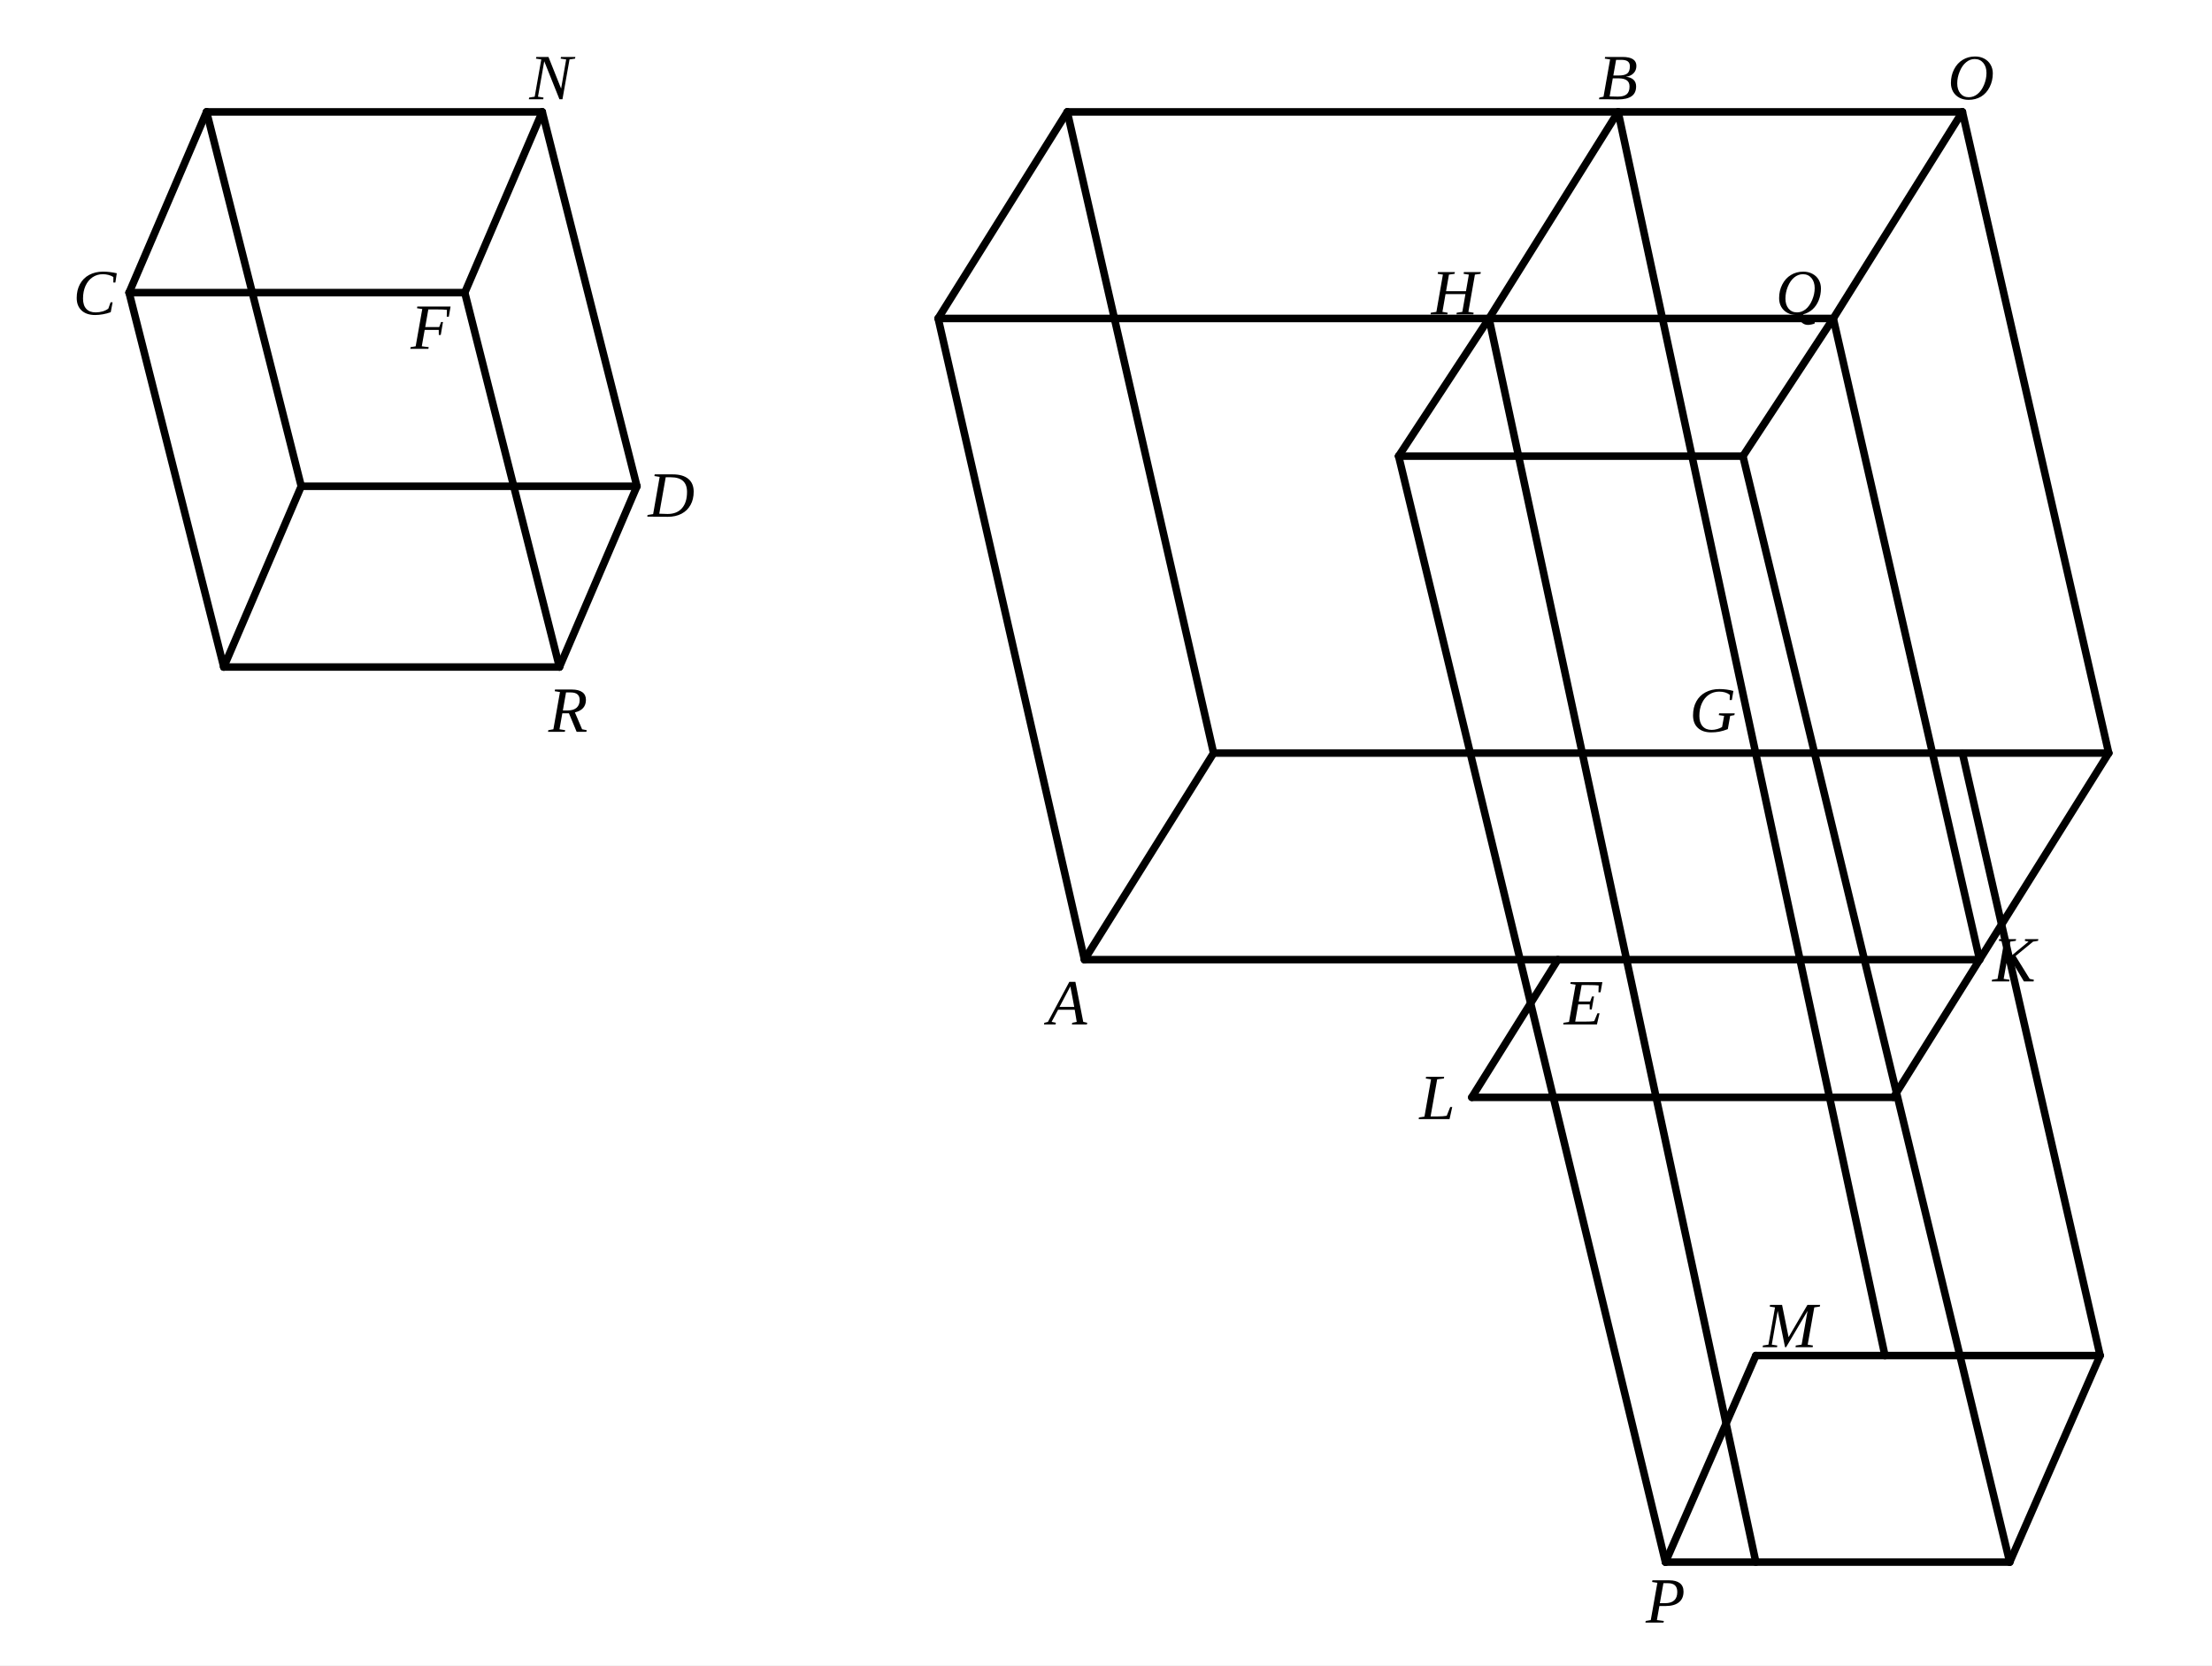
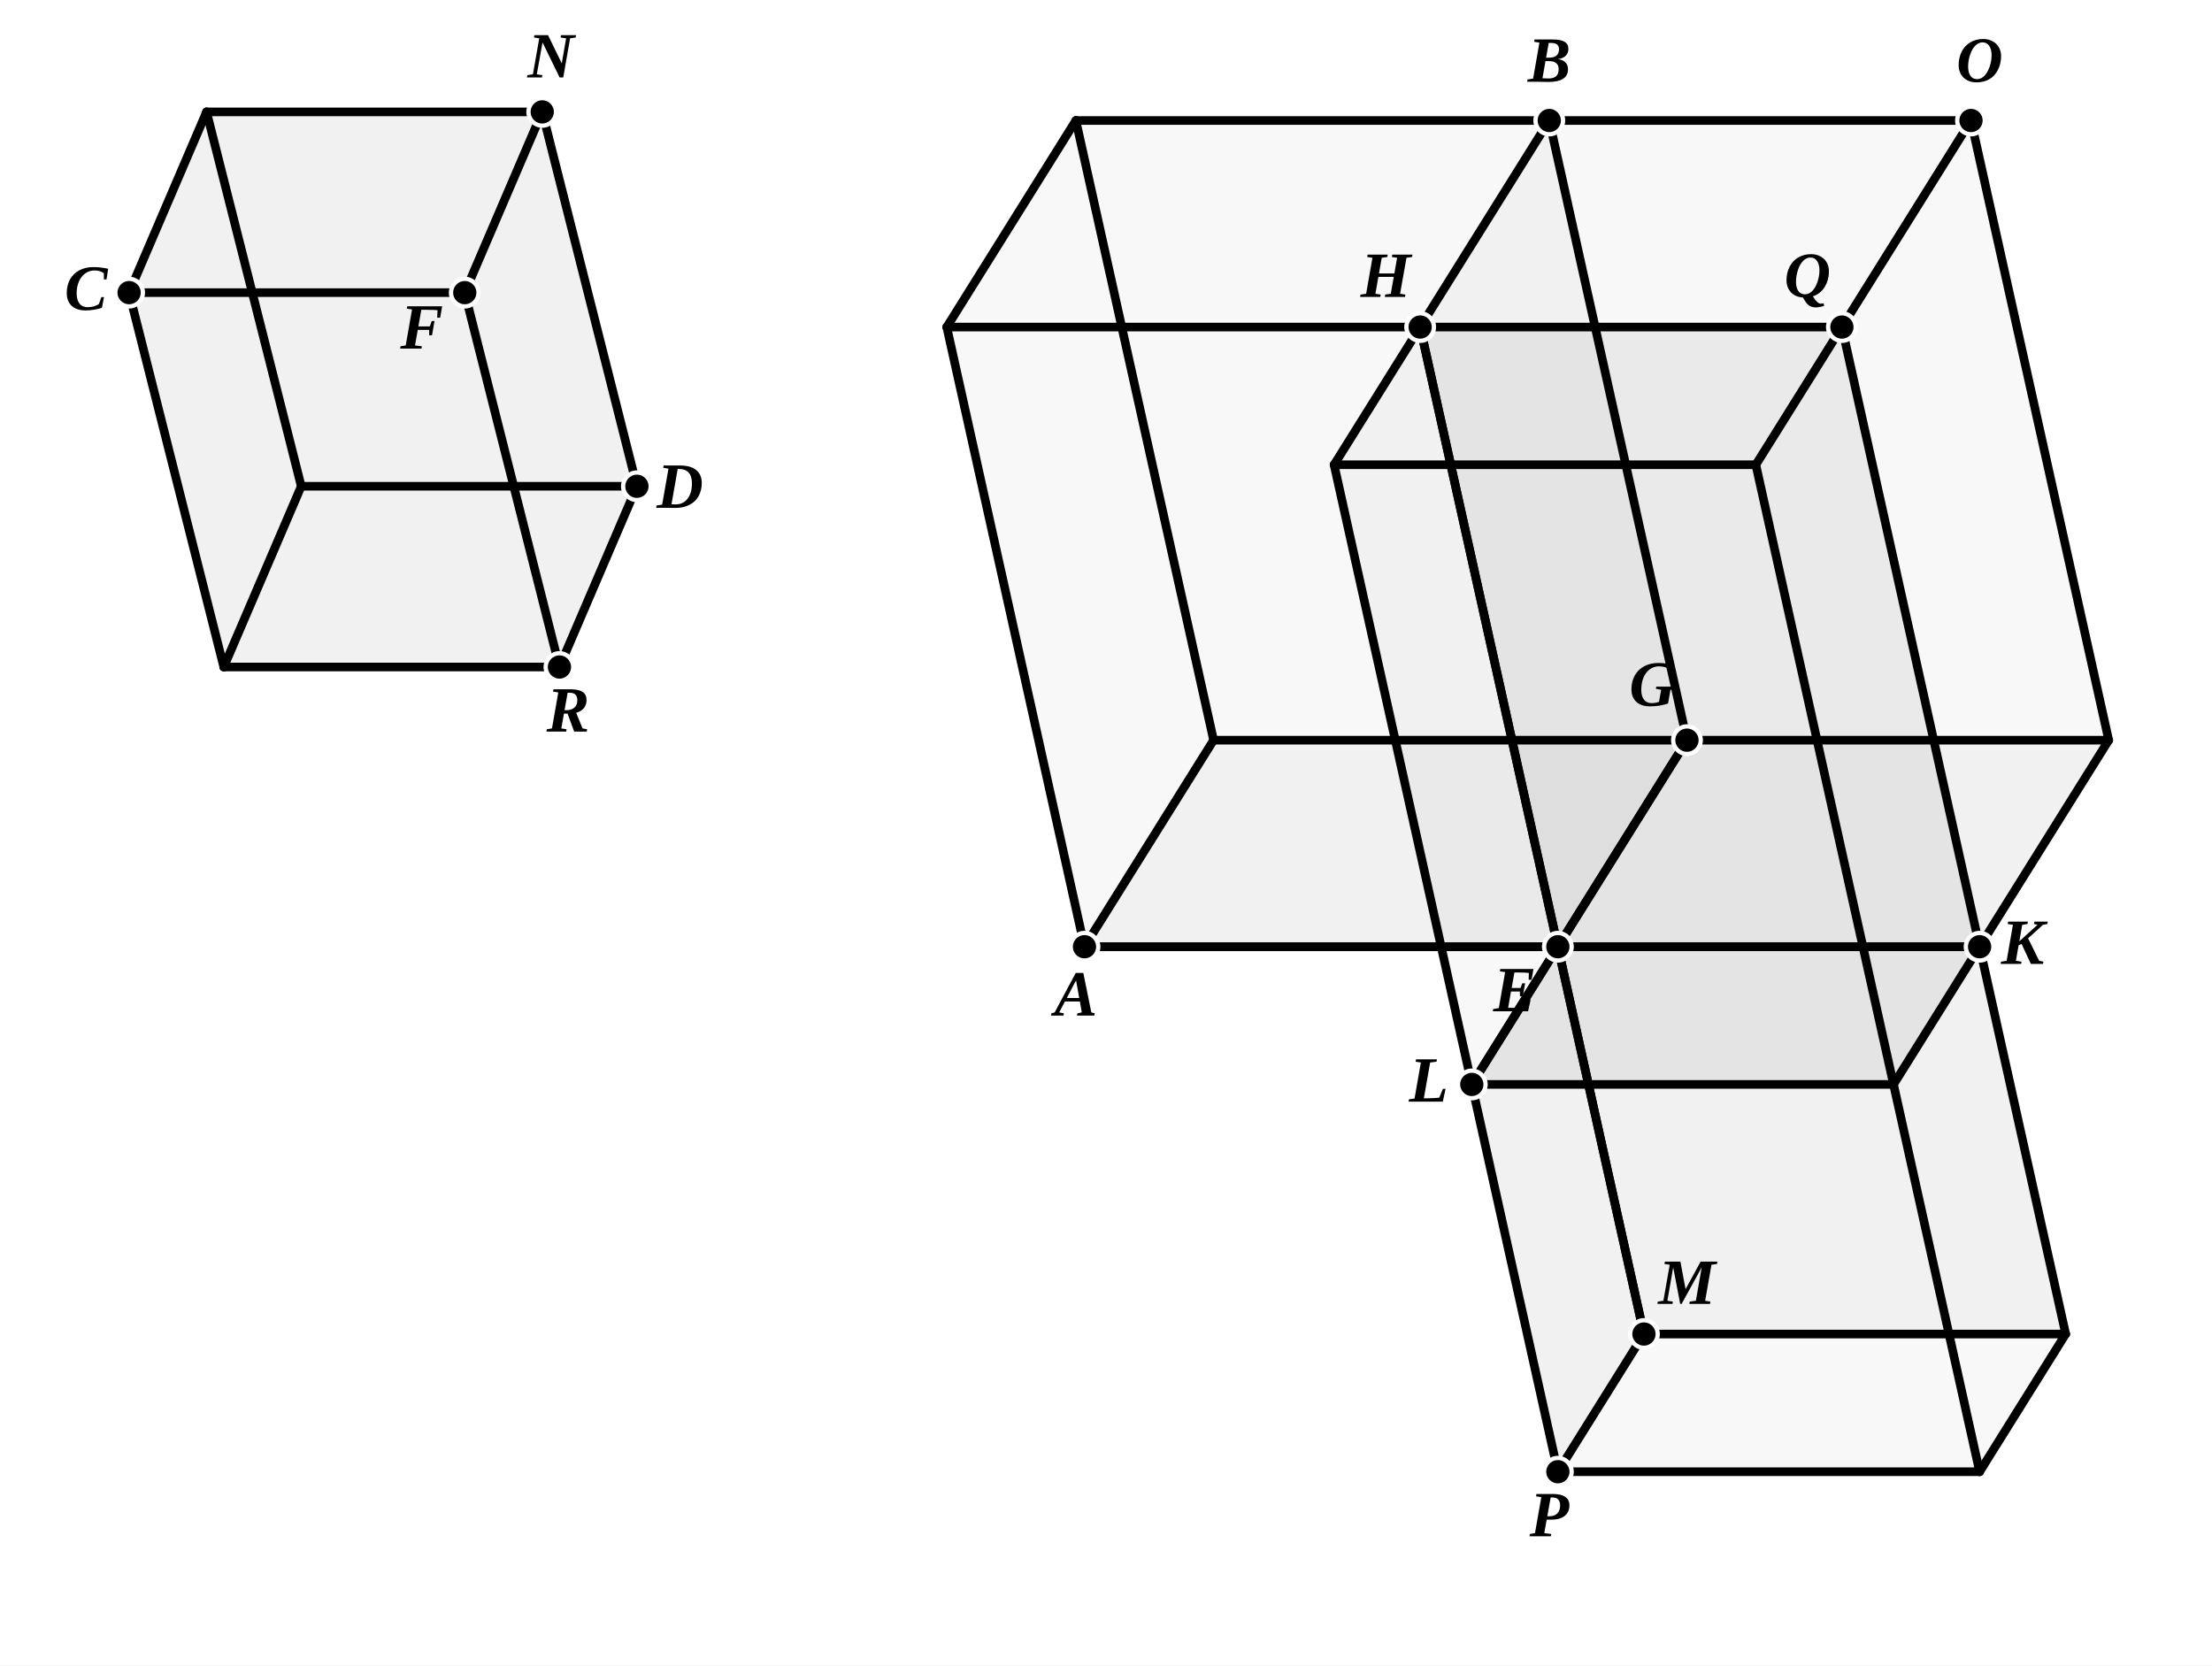
- <svg xmlns="http://www.w3.org/2000/svg" viewBox="0 0 514 387" width="100%" height="100%">
+ <svg xmlns="http://www.w3.org/2000/svg" viewBox="0 0 514 387" width="514" height="387" class="euclid-graphic" data-graphic-id="0346.g1" data-folio="0346" data-graphic="g1" data-proposition="XI.33">
  <style>
-     .bg { fill: #ffffff; }
-     .line { stroke: #000000; stroke-width: 1.75; stroke-linecap: round; stroke-linejoin: round; fill: none; }
-     .dashed { stroke: #000000; stroke-width: 1.5; stroke-dasharray: 4,3; stroke-linecap: round; stroke-linejoin: round; fill: none; }
-     .el { cursor: pointer; transition: stroke 0.15s ease; }
-     .el:hover .line, .el:hover .dashed { stroke: #0284c7; stroke-width: 2.5; }
-     .el:hover .lbl { fill: #0284c7; }
-     .lbl { font-family: "Times New Roman", Times, Georgia, serif; font-size: 15px; font-style: italic; fill: #000000; text-anchor: middle; dominant-baseline: central; user-select: none; }
+     .euclid-graphic {
+       font-family: 'Times New Roman', 'Georgia', serif;
+       font-style: italic;
+       background-color: #ffffff;
+     }
+     .geom-line {
+       stroke: #000000;
+       stroke-width: 2.0;
+       stroke-linecap: round;
+       stroke-linejoin: round;
+       fill: none;
+       transition: stroke 0.15s, stroke-width 0.15s;
+     }
+     .geom-dashed {
+       stroke: #000000;
+       stroke-width: 1.6;
+       stroke-dasharray: 4,3;
+       stroke-linecap: round;
+       stroke-linejoin: round;
+       fill: none;
+       transition: stroke 0.15s, stroke-width 0.15s;
+     }
+     .geom-polygon {
+       fill: #000000;
+       fill-opacity: 0.03;
+       stroke: none;
+       transition: fill-opacity 0.15s;
+     }
+     .wedge, .angle {
+       fill: #ef4444;
+       fill-opacity: 0.24;
+       stroke: #ef4444;
+       stroke-width: 2;
+       stroke-linejoin: round;
+       transition: opacity 0.12s ease;
+     }
+     .geom-point {
+       fill: #000000;
+       stroke: #ffffff;
+       stroke-width: 1;
+     }
+     .geom-label {
+       font-size: 15px;
+       font-weight: bold;
+       fill: #000000;
+       user-select: none;
+     }
+     .geom-overlay {
+       opacity: 0;
+       pointer-events: none;
+       transition: opacity 0.12s ease;
+     }
+     [data-ref]:hover, .highlight, .geom-highlight-active {
+       opacity: 1 !important;
+       stroke: #ef4444 !important;
+       stroke-width: 3.5 !important;
+       cursor: pointer;
+     }
+     text[data-ref]:hover, text.highlight, text.geom-highlight-active {
+       fill: #ef4444 !important;
+       stroke: none !important;
+     }
+     .geom-polygon:hover, .geom-polygon.highlight, polygon.geom-highlight-active,
+     path.wedge.geom-highlight-active, path.angle.geom-highlight-active {
+       opacity: 1 !important;
+       fill-opacity: 0.24 !important;
+       fill: #ef4444 !important;
+       stroke: #ef4444 !important;
+       stroke-width: 2.5 !important;
+     }
+     .geom-point:hover, .geom-point.highlight, circle.geom-point.geom-highlight-active {
+       r: 5.0 !important;
+       fill: #ef4444 !important;
+       stroke: #ffffff !important;
+       stroke-width: 1.5 !important;
+     }
  </style>
-   <rect class="bg" width="514" height="387" />
-   <g class="el">
-     <line class="line" x1="48.0" y1="26.0" x2="126.0" y2="26.0" />
-     <line class="line" x1="126.0" y1="26.0" x2="108.0" y2="68.0" />
-     <line class="line" x1="108.0" y1="68.0" x2="30.0" y2="68.0" />
-     <line class="line" x1="30.0" y1="68.0" x2="48.0" y2="26.0" />
-     <line class="line" x1="48.0" y1="26.0" x2="70.0" y2="113.0" />
-     <line class="line" x1="126.0" y1="26.0" x2="148.0" y2="113.0" />
-     <line class="line" x1="108.0" y1="68.0" x2="130.0" y2="155.0" />
-     <line class="line" x1="30.0" y1="68.0" x2="52.0" y2="155.0" />
-     <line class="line" x1="70.0" y1="113.0" x2="148.0" y2="113.0" />
-     <line class="line" x1="148.0" y1="113.0" x2="130.0" y2="155.0" />
-     <line class="line" x1="130.0" y1="155.0" x2="52.0" y2="155.0" />
-     <line class="line" x1="52.0" y1="155.0" x2="70.0" y2="113.0" />
-     <line class="line" x1="248.0" y1="26.0" x2="456.0" y2="26.0" />
-     <line class="line" x1="218.0" y1="74.0" x2="426.0" y2="74.0" />
-     <line class="line" x1="248.0" y1="26.0" x2="218.0" y2="74.0" />
-     <line class="line" x1="376.0" y1="26.0" x2="346.0" y2="74.0" />
-     <line class="line" x1="456.0" y1="26.0" x2="426.0" y2="74.0" />
-     <line class="line" x1="346.0" y1="74.0" x2="325.0" y2="106.0" />
-     <line class="line" x1="426.0" y1="74.0" x2="405.0" y2="106.0" />
-     <line class="line" x1="325.0" y1="106.0" x2="405.0" y2="106.0" />
-     <line class="line" x1="248.0" y1="26.0" x2="282.0" y2="175.0" />
-     <line class="line" x1="218.0" y1="74.0" x2="252.0" y2="223.0" />
-     <line class="line" x1="376.0" y1="26.0" x2="438.0" y2="315.0" />
-     <line class="line" x1="346.0" y1="74.0" x2="408.0" y2="363.0" />
-     <line class="line" x1="456.0" y1="26.0" x2="490.0" y2="175.0" />
-     <line class="line" x1="426.0" y1="74.0" x2="460.0" y2="223.0" />
-     <line class="line" x1="325.0" y1="106.0" x2="387.0" y2="363.0" />
-     <line class="line" x1="405.0" y1="106.0" x2="467.0" y2="363.0" />
-     <line class="line" x1="282.0" y1="175.0" x2="490.0" y2="175.0" />
-     <line class="line" x1="252.0" y1="223.0" x2="460.0" y2="223.0" />
-     <line class="line" x1="282.0" y1="175.0" x2="252.0" y2="223.0" />
-     <line class="line" x1="490.0" y1="175.0" x2="460.0" y2="223.0" />
-     <line class="line" x1="362.0" y1="223.0" x2="342.0" y2="255.0" />
-     <line class="line" x1="460.0" y1="223.0" x2="440.0" y2="255.0" />
-     <line class="line" x1="342.0" y1="255.0" x2="440.0" y2="255.0" />
-     <line class="line" x1="408.0" y1="315.0" x2="488.0" y2="315.0" />
-     <line class="line" x1="387.0" y1="363.0" x2="467.0" y2="363.0" />
-     <line class="line" x1="408.0" y1="315.0" x2="387.0" y2="363.0" />
-     <line class="line" x1="488.0" y1="315.0" x2="467.0" y2="363.0" />
-     <line class="line" x1="456.0" y1="175.0" x2="488.0" y2="315.0" />
-     <text class="lbl" x="128.0" y="18.0">N</text>
-     <text class="lbl" x="22.0" y="68.0">C</text>
-     <text class="lbl" x="100.0" y="76.0">F</text>
-     <text class="lbl" x="156.0" y="115.0">D</text>
-     <text class="lbl" x="132.0" y="165.0">R</text>
-     <text class="lbl" x="376.0" y="18.0">B</text>
-     <text class="lbl" x="458.0" y="18.0">O</text>
-     <text class="lbl" x="338.0" y="68.0">H</text>
-     <text class="lbl" x="418.0" y="68.0">Q</text>
-     <text class="lbl" x="398.0" y="165.0">G</text>
-     <text class="lbl" x="248.0" y="233.0">A</text>
-     <text class="lbl" x="368.0" y="233.0">E</text>
-     <text class="lbl" x="468.0" y="223.0">K</text>
-     <text class="lbl" x="334.0" y="255.0">L</text>
-     <text class="lbl" x="416.0" y="308.0">M</text>
-     <text class="lbl" x="387.0" y="372.0">P</text>
+   <rect width="100%" height="100%" fill="#ffffff" />
+   <g id="elements">
+     <line id="el-CD-1" x1="48" y1="26" x2="126" y2="26" class="geom-line" />
+     <line id="el-CD-2" x1="30" y1="68" x2="48" y2="26" class="geom-line" />
+     <line id="el-CD-3" x1="48" y1="26" x2="70" y2="113" class="geom-line" />
+     <line id="el-CD-4" x1="126" y1="26" x2="148" y2="113" class="geom-line" />
+     <line id="el-CD-5" x1="30" y1="68" x2="52" y2="155" class="geom-line" />
+     <line id="el-CD-6" x1="70" y1="113" x2="148" y2="113" class="geom-line" />
+     <line id="el-CD-7" x1="148" y1="113" x2="130" y2="155" class="geom-line" />
+     <line id="el-CD-8" x1="130" y1="155" x2="52" y2="155" class="geom-line" />
+     <line id="el-CD-9" x1="52" y1="155" x2="70" y2="113" class="geom-line" />
+     <line id="el-R-1" x1="250" y1="28" x2="458" y2="28" class="geom-line" />
+     <line id="el-R-2" x1="220" y1="76" x2="428" y2="76" class="geom-line" />
+     <line id="el-R-3" x1="250" y1="28" x2="220" y2="76" class="geom-line" />
+     <line id="el-R-4" x1="360" y1="28" x2="310" y2="108" class="geom-line" />
+     <line id="el-R-5" x1="458" y1="28" x2="408" y2="108" class="geom-line" />
+     <line id="el-R-6" x1="310" y1="108" x2="408" y2="108" class="geom-line" />
+     <line id="el-R-7" x1="250" y1="28" x2="282" y2="172" class="geom-line" />
+     <line id="el-R-8" x1="220" y1="76" x2="252" y2="220" class="geom-line" />
+     <line id="el-R-9" x1="360" y1="28" x2="392" y2="172" class="geom-line" />
+     <line id="el-R-10" x1="458" y1="28" x2="490" y2="172" class="geom-line" />
+     <line id="el-R-11" x1="428" y1="76" x2="480" y2="310" class="geom-line" />
+     <line id="el-R-12" x1="310" y1="108" x2="362" y2="342" class="geom-line" />
+     <line id="el-R-13" x1="408" y1="108" x2="460" y2="342" class="geom-line" />
+     <line id="el-R-14" x1="282" y1="172" x2="490" y2="172" class="geom-line" />
+     <line id="el-R-15" x1="282" y1="172" x2="252" y2="220" class="geom-line" />
+     <line id="el-R-16" x1="490" y1="172" x2="440" y2="252" class="geom-line" />
+     <line id="el-R-17" x1="342" y1="252" x2="440" y2="252" class="geom-line" />
+     <line id="el-R-18" x1="382" y1="310" x2="480" y2="310" class="geom-line" />
+     <line id="el-R-19" x1="362" y1="342" x2="460" y2="342" class="geom-line" />
+     <line id="el-R-20" x1="382" y1="310" x2="362" y2="342" class="geom-line" />
+     <line id="el-R-21" x1="480" y1="310" x2="460" y2="342" class="geom-line" />
+   </g>
+   <g id="graphics">
+     <polygon id="el-sol-CD" data-ref="&lt; C D &gt;" data-aliases="&lt; D C &gt;" data-type="polygon" points="48,26 126,26 148,113 130,155 52,155 30,68" class="geom-polygon" />
+     <polygon id="el-sol-AB" data-ref="&lt; A B &gt;" data-aliases="&lt; B A &gt;" data-type="polygon" points="250,28 360,28 392,172 362,220 252,220 220,76" class="geom-polygon" />
+     <polygon id="el-sol-EO" data-ref="&lt; E O &gt;" data-aliases="&lt; O E &gt;" data-type="polygon" points="360,28 458,28 490,172 460,220 362,220 330,76" class="geom-polygon" />
+     <polygon id="el-sol-QL" data-ref="&lt; L Q &gt;" data-aliases="&lt; Q L &gt;" data-type="polygon" points="330,76 428,76 460,220 440,252 342,252 310,108" class="geom-polygon" />
+     <polygon id="el-sol-KP" data-ref="&lt; K P &gt;" data-aliases="&lt; P K &gt;" data-type="polygon" points="362,220 460,220 480,310 460,342 362,342 342,252" class="geom-polygon" />
+     <polygon id="el-face-CN" data-ref="&lt; C N &gt;" data-aliases="&lt; N C &gt;" data-type="polygon" points="48,26 126,26 108,68 30,68" class="geom-polygon" />
+     <polygon id="el-face-CR" data-ref="&lt; C R &gt;" data-aliases="&lt; R C &gt;" data-type="polygon" points="30,68 108,68 130,155 52,155" class="geom-polygon" />
+     <polygon id="el-face-DF" data-ref="&lt; D F &gt;" data-aliases="&lt; F D &gt;" data-type="polygon" points="108,68 126,26 148,113 130,155" class="geom-polygon" />
+     <polygon id="el-face-AG" data-ref="&lt; A G &gt;" data-aliases="&lt; G A &gt;" data-type="polygon" points="282,172 392,172 362,220 252,220" class="geom-polygon" />
+     <polygon id="el-face-GK" data-ref="&lt; G K &gt;" data-aliases="&lt; K G &gt;" data-type="polygon" points="392,172 490,172 460,220 362,220" class="geom-polygon" />
+     <polygon id="el-face-KL" data-ref="&lt; K L &gt;" data-aliases="&lt; L K &gt;" data-type="polygon" points="362,220 460,220 440,252 342,252" class="geom-polygon" />
+     <polygon id="el-face-QE" data-ref="&lt; Q E &gt;" data-aliases="&lt; E Q &gt; | &lt; H K &gt; | &lt; K H &gt;" data-type="polygon" points="330,76 428,76 460,220 362,220" class="geom-polygon" />
+     <polygon id="el-face-KM" data-ref="&lt; K M &gt;" data-aliases="&lt; M K &gt;" data-type="polygon" points="362,220 460,220 480,310 382,310" class="geom-polygon" />
+     <polygon id="el-face-EP" data-ref="&lt; E P &gt;" data-aliases="&lt; P E &gt;" data-type="polygon" points="362,220 342,252 362,342 382,310" class="geom-polygon" />
+     <line id="el-seg-CF" data-ref="/ C F /" data-aliases="/ F C /" data-type="segment" x1="30" y1="68" x2="108" y2="68" class="geom-line" />
+     <line id="el-seg-FN" data-ref="/ F N /" data-aliases="/ N F /" data-type="segment" x1="108" y1="68" x2="126" y2="26" class="geom-line" />
+     <line id="el-seg-FR" data-ref="/ F R /" data-aliases="/ R F /" data-type="segment" x1="108" y1="68" x2="130" y2="155" class="geom-line" />
+     <line id="el-seg-AE" data-ref="/ A E /" data-aliases="/ E A /" data-type="segment" x1="252" y1="220" x2="362" y2="220" class="geom-line" />
+     <line id="el-seg-EK" data-ref="/ E K /" data-aliases="/ K E /" data-type="segment" x1="362" y1="220" x2="460" y2="220" class="geom-line" />
+     <line id="el-seg-AK" data-ref="/ A K /" data-aliases="/ K A /" data-type="segment" x1="252" y1="220" x2="460" y2="220" class="geom-line" />
+     <line id="el-seg-GE" data-ref="/ G E /" data-aliases="/ E G /" data-type="segment" x1="392" y1="172" x2="362" y2="220" class="geom-line" />
+     <line id="el-seg-EL" data-ref="/ E L /" data-aliases="/ L E /" data-type="segment" x1="362" y1="220" x2="342" y2="252" class="geom-line" />
+     <line id="el-seg-GL" data-ref="/ G L /" data-aliases="/ L G /" data-type="segment" x1="392" y1="172" x2="342" y2="252" class="geom-line" />
+     <line id="el-seg-HE" data-ref="/ H E /" data-aliases="/ E H /" data-type="segment" x1="330" y1="76" x2="362" y2="220" class="geom-line" />
+     <line id="el-seg-EM" data-ref="/ E M /" data-aliases="/ M E /" data-type="segment" x1="362" y1="220" x2="382" y2="310" class="geom-line" />
+     <line id="el-seg-HM" data-ref="/ H M /" data-aliases="/ M H /" data-type="segment" x1="330" y1="76" x2="382" y2="310" class="geom-line" />
+     <path id="el-ang-CFN" data-ref="&lt; C F N )" data-aliases="&lt; N F C )" data-type="wedge" d="M 108.00 68.00 L 92.00 68.00 A 16.0 16.0 0 0 1 114.30 53.29 Z" class="wedge angle geom-overlay" />
+     <path id="el-ang-AEG" data-ref="&lt; A E G )" data-aliases="&lt; G E A )" data-type="wedge" d="M 362.00 220.00 L 346.00 220.00 A 16.0 16.0 0 0 1 370.48 206.43 Z" class="wedge angle geom-overlay" />
+     <path id="el-ang-KEL" data-ref="&lt; K E L )" data-aliases="&lt; L E K )" data-type="wedge" d="M 362.00 220.00 L 378.00 220.00 A 16.0 16.0 0 0 1 353.52 233.57 Z" class="wedge angle geom-overlay" />
+   </g>
+   <g id="highlights" style="pointer-events: none;">
+     <polygon id="hl-sol-CD" data-ref="&lt; C D &gt;" data-aliases="&lt; D C &gt;" points="48,26 126,26 148,113 130,155 52,155 30,68" class="geom-polygon geom-overlay" />
+     <polygon id="hl-sol-AB" data-ref="&lt; A B &gt;" data-aliases="&lt; B A &gt;" points="250,28 360,28 392,172 362,220 252,220 220,76" class="geom-polygon geom-overlay" />
+     <polygon id="hl-sol-EO" data-ref="&lt; E O &gt;" data-aliases="&lt; O E &gt;" points="360,28 458,28 490,172 460,220 362,220 330,76" class="geom-polygon geom-overlay" />
+     <polygon id="hl-sol-QL" data-ref="&lt; L Q &gt;" data-aliases="&lt; Q L &gt;" points="330,76 428,76 460,220 440,252 342,252 310,108" class="geom-polygon geom-overlay" />
+     <polygon id="hl-sol-KP" data-ref="&lt; K P &gt;" data-aliases="&lt; P K &gt;" points="362,220 460,220 480,310 460,342 362,342 342,252" class="geom-polygon geom-overlay" />
+     <polygon id="hl-face-CN" data-ref="&lt; C N &gt;" data-aliases="&lt; N C &gt;" points="48,26 126,26 108,68 30,68" class="geom-polygon geom-overlay" />
+     <polygon id="hl-face-CR" data-ref="&lt; C R &gt;" data-aliases="&lt; R C &gt;" points="30,68 108,68 130,155 52,155" class="geom-polygon geom-overlay" />
+     <polygon id="hl-face-DF" data-ref="&lt; D F &gt;" data-aliases="&lt; F D &gt;" points="108,68 126,26 148,113 130,155" class="geom-polygon geom-overlay" />
+     <polygon id="hl-face-AG" data-ref="&lt; A G &gt;" data-aliases="&lt; G A &gt;" points="282,172 392,172 362,220 252,220" class="geom-polygon geom-overlay" />
+     <polygon id="hl-face-GK" data-ref="&lt; G K &gt;" data-aliases="&lt; K G &gt;" points="392,172 490,172 460,220 362,220" class="geom-polygon geom-overlay" />
+     <polygon id="hl-face-KL" data-ref="&lt; K L &gt;" data-aliases="&lt; L K &gt;" points="362,220 460,220 440,252 342,252" class="geom-polygon geom-overlay" />
+     <polygon id="hl-face-QE" data-ref="&lt; Q E &gt;" data-aliases="&lt; E Q &gt; | &lt; H K &gt; | &lt; K H &gt;" points="330,76 428,76 460,220 362,220" class="geom-polygon geom-overlay" />
+     <polygon id="hl-face-KM" data-ref="&lt; K M &gt;" data-aliases="&lt; M K &gt;" points="362,220 460,220 480,310 382,310" class="geom-polygon geom-overlay" />
+     <polygon id="hl-face-EP" data-ref="&lt; E P &gt;" data-aliases="&lt; P E &gt;" points="362,220 342,252 362,342 382,310" class="geom-polygon geom-overlay" />
+     <line id="hl-seg-CF" data-ref="/ C F /" data-aliases="/ F C /" x1="30" y1="68" x2="108" y2="68" class="geom-line geom-overlay" />
+     <line id="hl-seg-FN" data-ref="/ F N /" data-aliases="/ N F /" x1="108" y1="68" x2="126" y2="26" class="geom-line geom-overlay" />
+     <line id="hl-seg-FR" data-ref="/ F R /" data-aliases="/ R F /" x1="108" y1="68" x2="130" y2="155" class="geom-line geom-overlay" />
+     <line id="hl-seg-AE" data-ref="/ A E /" data-aliases="/ E A /" x1="252" y1="220" x2="362" y2="220" class="geom-line geom-overlay" />
+     <line id="hl-seg-EK" data-ref="/ E K /" data-aliases="/ K E /" x1="362" y1="220" x2="460" y2="220" class="geom-line geom-overlay" />
+     <line id="hl-seg-AK" data-ref="/ A K /" data-aliases="/ K A /" x1="252" y1="220" x2="460" y2="220" class="geom-line geom-overlay" />
+     <line id="hl-seg-GE" data-ref="/ G E /" data-aliases="/ E G /" x1="392" y1="172" x2="362" y2="220" class="geom-line geom-overlay" />
+     <line id="hl-seg-EL" data-ref="/ E L /" data-aliases="/ L E /" x1="362" y1="220" x2="342" y2="252" class="geom-line geom-overlay" />
+     <line id="hl-seg-GL" data-ref="/ G L /" data-aliases="/ L G /" x1="392" y1="172" x2="342" y2="252" class="geom-line geom-overlay" />
+     <line id="hl-seg-HE" data-ref="/ H E /" data-aliases="/ E H /" x1="330" y1="76" x2="362" y2="220" class="geom-line geom-overlay" />
+     <line id="hl-seg-EM" data-ref="/ E M /" data-aliases="/ M E /" x1="362" y1="220" x2="382" y2="310" class="geom-line geom-overlay" />
+     <line id="hl-seg-HM" data-ref="/ H M /" data-aliases="/ M H /" x1="330" y1="76" x2="382" y2="310" class="geom-line geom-overlay" />
+     <path id="hl-ang-CFN" data-ref="&lt; C F N )" data-aliases="&lt; N F C )" d="M 108.00 68.00 L 92.00 68.00 A 16.0 16.0 0 0 1 114.30 53.29 Z" class="wedge angle geom-overlay" />
+     <path id="hl-ang-AEG" data-ref="&lt; A E G )" data-aliases="&lt; G E A )" d="M 362.00 220.00 L 346.00 220.00 A 16.0 16.0 0 0 1 370.48 206.43 Z" class="wedge angle geom-overlay" />
+     <path id="hl-ang-KEL" data-ref="&lt; K E L )" data-aliases="&lt; L E K )" d="M 362.00 220.00 L 378.00 220.00 A 16.0 16.0 0 0 1 353.52 233.57 Z" class="wedge angle geom-overlay" />
+   </g>
+   <g id="points">
+     <circle id="el-pt-N" data-ref="N" data-type="point" cx="126" cy="26" r="3.2" class="geom-point" />
+     <circle id="el-pt-C" data-ref="C" data-type="point" cx="30" cy="68" r="3.2" class="geom-point" />
+     <circle id="el-pt-F" data-ref="F" data-type="point" cx="108" cy="68" r="3.2" class="geom-point" />
+     <circle id="el-pt-D" data-ref="D" data-type="point" cx="148" cy="113" r="3.2" class="geom-point" />
+     <circle id="el-pt-R" data-ref="R" data-type="point" cx="130" cy="155" r="3.2" class="geom-point" />
+     <circle id="el-pt-B" data-ref="B" data-type="point" cx="360" cy="28" r="3.2" class="geom-point" />
+     <circle id="el-pt-O" data-ref="O" data-type="point" cx="458" cy="28" r="3.2" class="geom-point" />
+     <circle id="el-pt-H" data-ref="H" data-type="point" cx="330" cy="76" r="3.2" class="geom-point" />
+     <circle id="el-pt-Q" data-ref="Q" data-type="point" cx="428" cy="76" r="3.2" class="geom-point" />
+     <circle id="el-pt-G" data-ref="G" data-type="point" cx="392" cy="172" r="3.2" class="geom-point" />
+     <circle id="el-pt-A" data-ref="A" data-type="point" cx="252" cy="220" r="3.2" class="geom-point" />
+     <circle id="el-pt-E" data-ref="E" data-type="point" cx="362" cy="220" r="3.2" class="geom-point" />
+     <circle id="el-pt-K" data-ref="K" data-type="point" cx="460" cy="220" r="3.2" class="geom-point" />
+     <circle id="el-pt-L" data-ref="L" data-type="point" cx="342" cy="252" r="3.2" class="geom-point" />
+     <circle id="el-pt-M" data-ref="M" data-type="point" cx="382" cy="310" r="3.2" class="geom-point" />
+     <circle id="el-pt-P" data-ref="P" data-type="point" cx="362" cy="342" r="3.2" class="geom-point" />
+   </g>
+   <g id="labels">
+     <text id="lbl-N" data-ref="N" x="128" y="18" text-anchor="middle" class="geom-label">N</text>
+     <text id="lbl-C" data-ref="C" x="20" y="72" text-anchor="middle" class="geom-label">C</text>
+     <text id="lbl-F" data-ref="F" x="98" y="81" text-anchor="middle" class="geom-label">F</text>
+     <text id="lbl-D" data-ref="D" x="158" y="118" text-anchor="middle" class="geom-label">D</text>
+     <text id="lbl-R" data-ref="R" x="132" y="170" text-anchor="middle" class="geom-label">R</text>
+     <text id="lbl-B" data-ref="B" x="360" y="19" text-anchor="middle" class="geom-label">B</text>
+     <text id="lbl-O" data-ref="O" x="460" y="19" text-anchor="middle" class="geom-label">O</text>
+     <text id="lbl-H" data-ref="H" x="322" y="69" text-anchor="middle" class="geom-label">H</text>
+     <text id="lbl-Q" data-ref="Q" x="420" y="69" text-anchor="middle" class="geom-label">Q</text>
+     <text id="lbl-G" data-ref="G" x="384" y="164" text-anchor="middle" class="geom-label">G</text>
+     <text id="lbl-A" data-ref="A" x="250" y="236" text-anchor="middle" class="geom-label">A</text>
+     <text id="lbl-E" data-ref="E" x="352" y="235" text-anchor="middle" class="geom-label">E</text>
+     <text id="lbl-K" data-ref="K" x="470" y="224" text-anchor="middle" class="geom-label">K</text>
+     <text id="lbl-L" data-ref="L" x="332" y="256" text-anchor="middle" class="geom-label">L</text>
+     <text id="lbl-M" data-ref="M" x="392" y="303" text-anchor="middle" class="geom-label">M</text>
+     <text id="lbl-P" data-ref="P" x="360" y="357" text-anchor="middle" class="geom-label">P</text>
  </g>
</svg>
